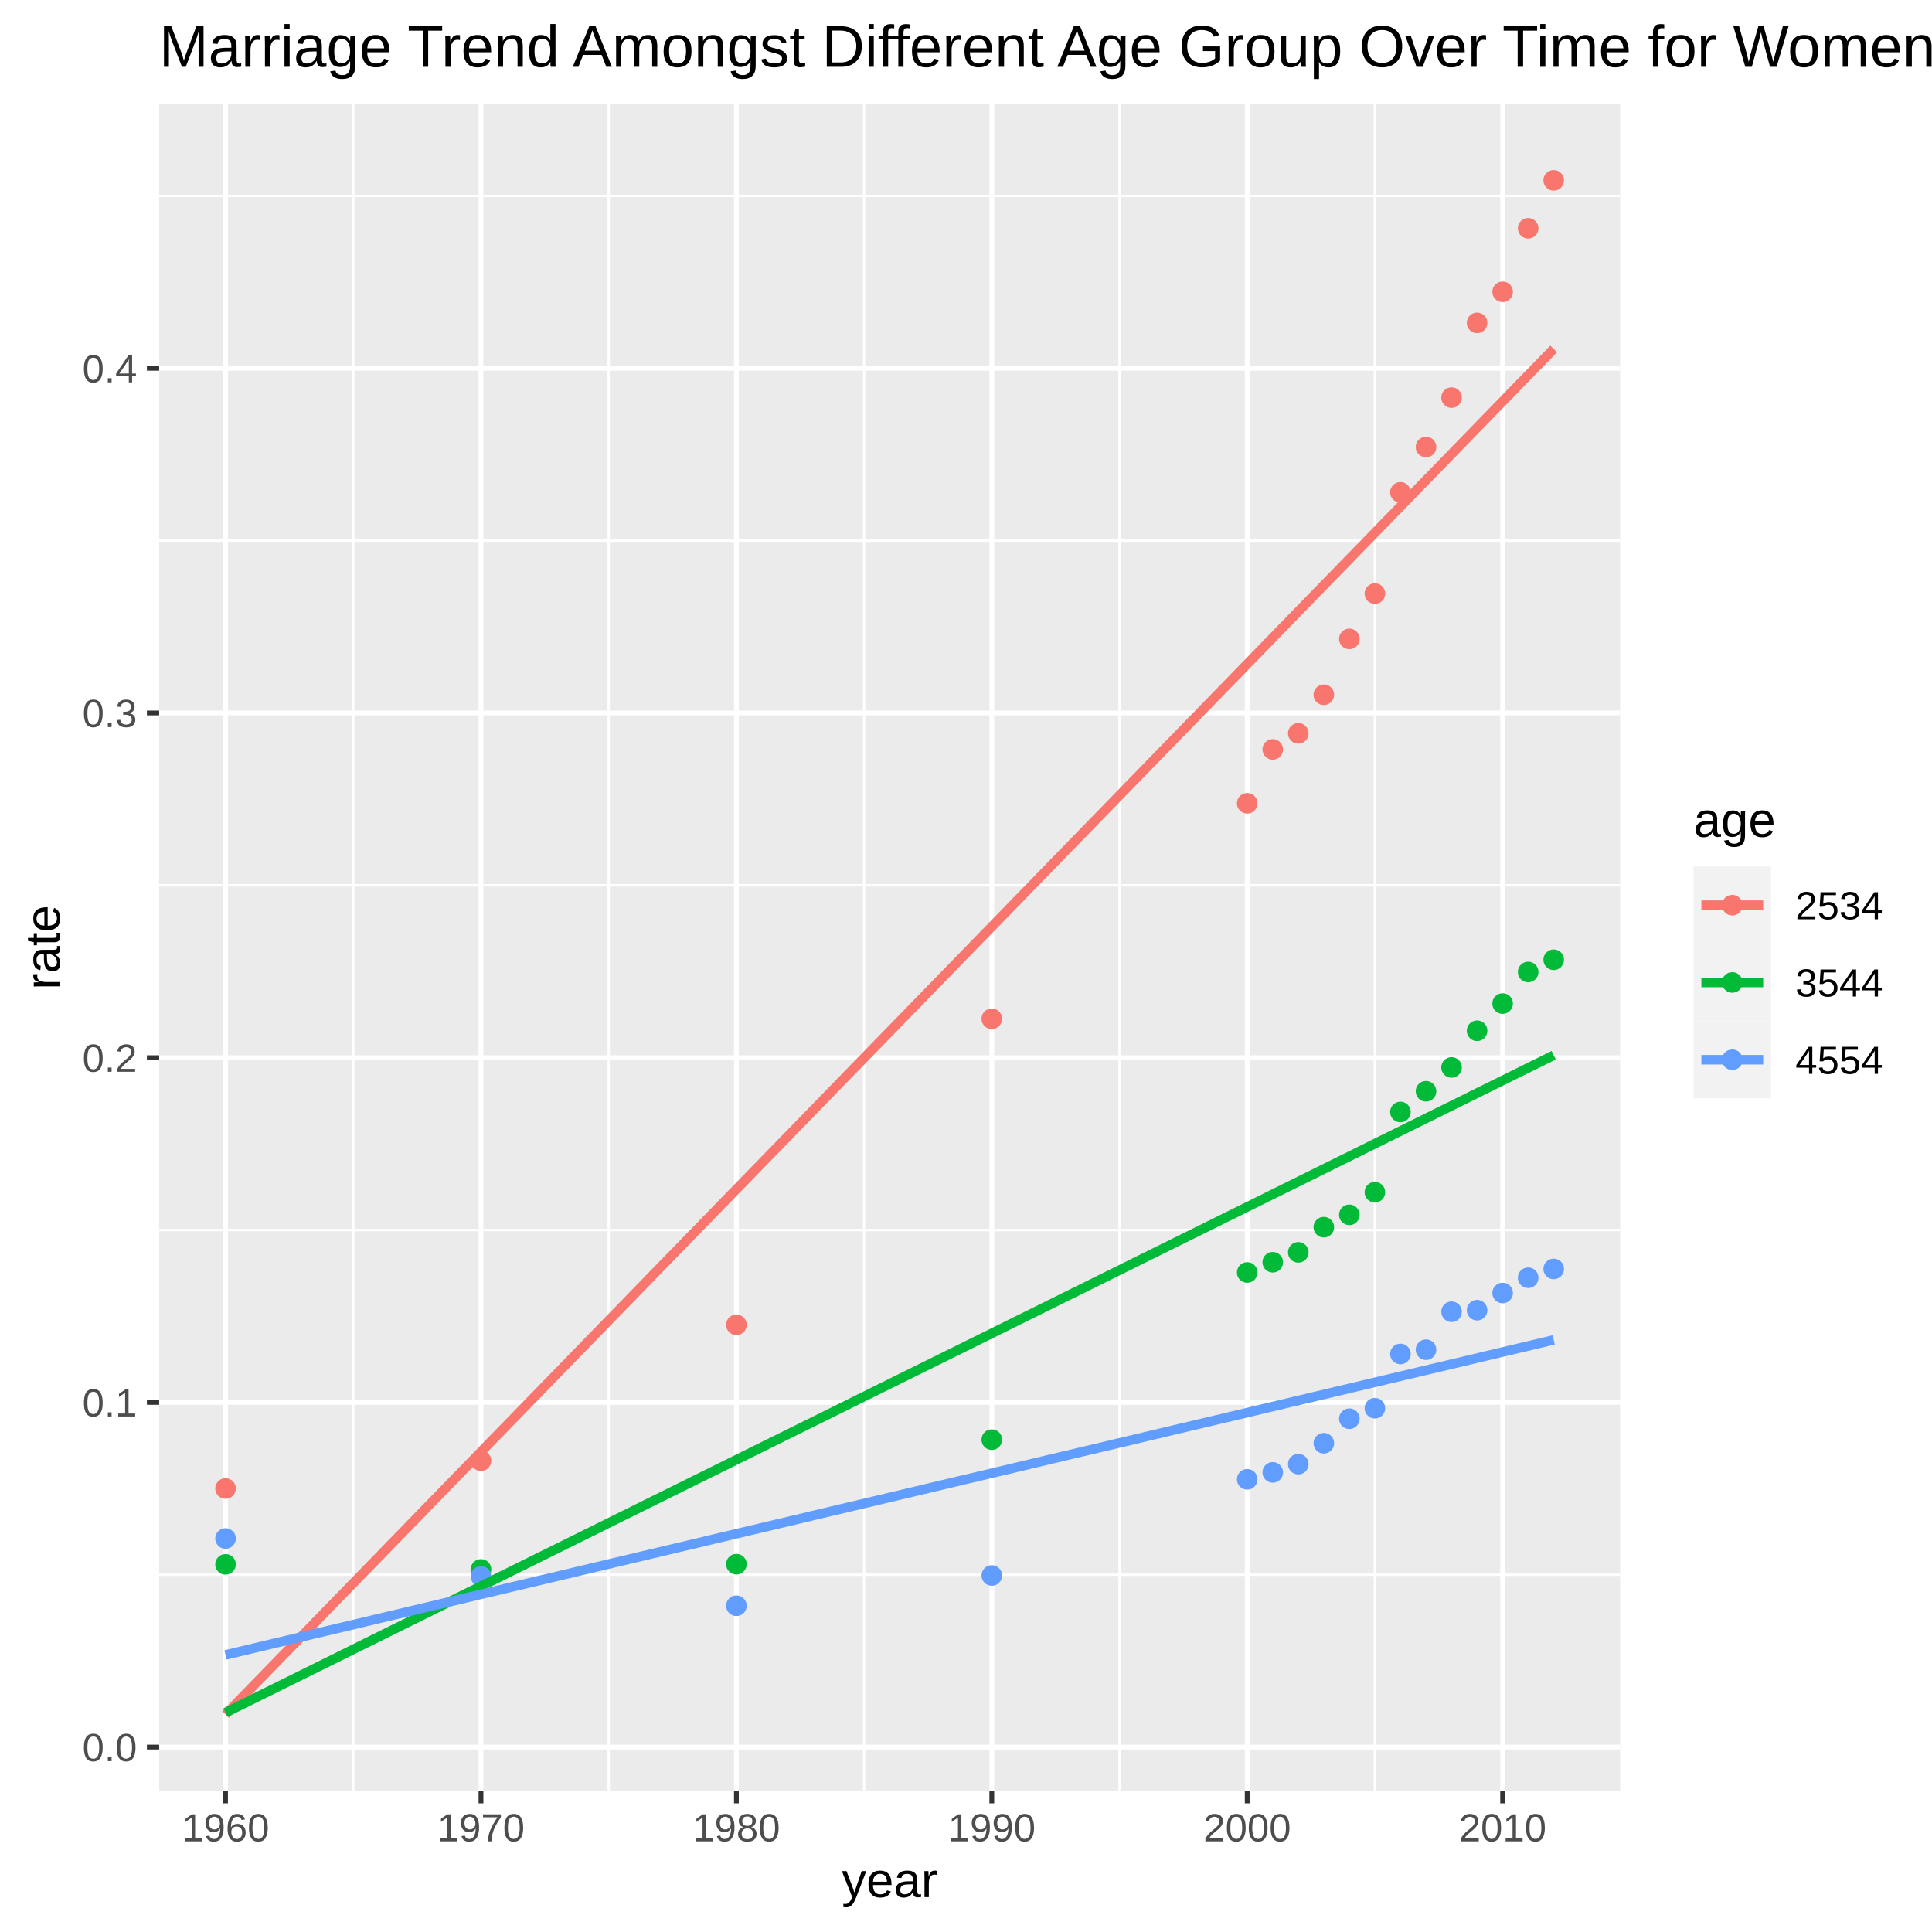
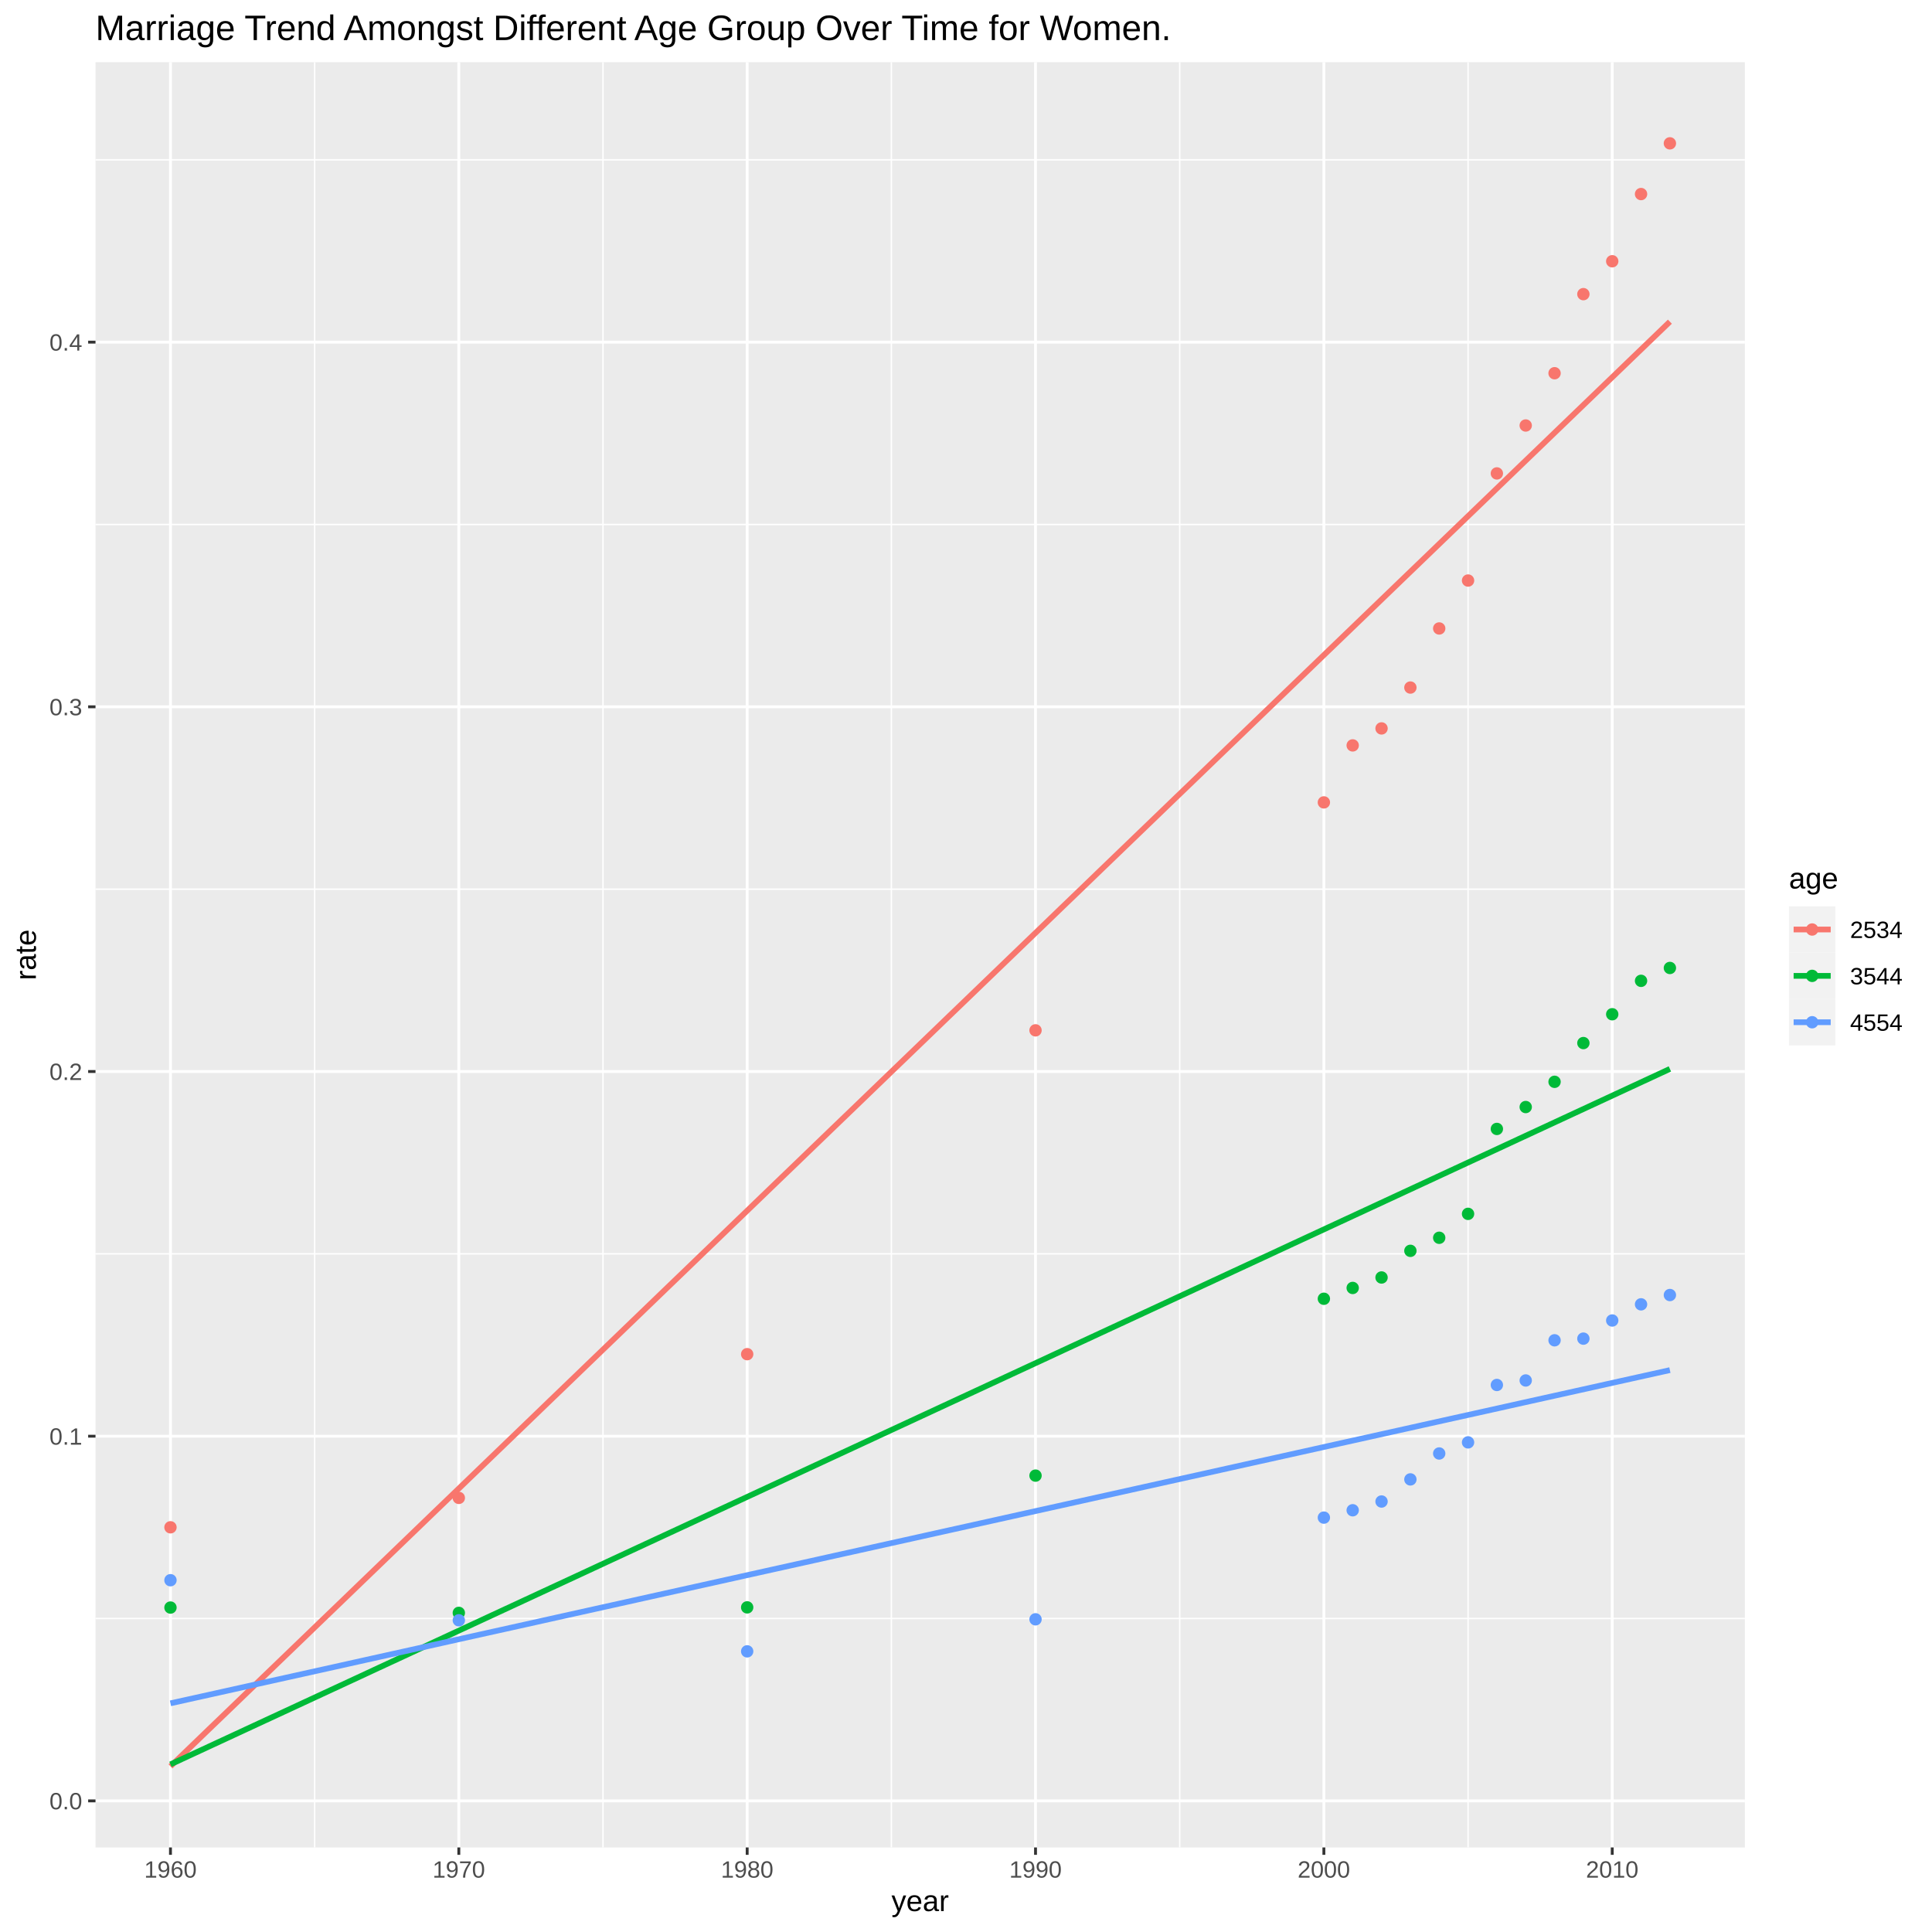
- <svg xmlns="http://www.w3.org/2000/svg" class="svglite" width="432.00pt" height="432.00pt" viewBox="0 0 432.00 432.00">
+ <svg xmlns="http://www.w3.org/2000/svg" class="svglite" width="720.00pt" height="720.00pt" viewBox="0 0 720.00 720.00">
  <defs>
    <style type="text/css">
    .svglite line, .svglite polyline, .svglite polygon, .svglite path, .svglite rect, .svglite circle {
      fill: none;
      stroke: #000000;
      stroke-linecap: round;
      stroke-linejoin: round;
      stroke-miterlimit: 10.00;
    }
  </style>
  </defs>
  <rect width="100%" height="100%" style="stroke: none; fill: #FFFFFF;" />
  <defs>
-     <clipPath id="cpMC4wMHw0MzIuMDB8MC4wMHw0MzIuMDA=">
-       <rect x="0.00" y="0.00" width="432.00" height="432.00" />
+     <clipPath id="cpMC4wMHw3MjAuMDB8MC4wMHw3MjAuMDA=">
+       <rect x="0.00" y="0.00" width="720.00" height="720.00" />
    </clipPath>
  </defs>
-   <g clip-path="url(#cpMC4wMHw0MzIuMDB8MC4wMHw0MzIuMDA=)">
-     <rect x="0" y="0.00" width="432.00" height="432.00" style="stroke-width: 1.07; stroke: #FFFFFF; fill: #FFFFFF;" />
+   <g clip-path="url(#cpMC4wMHw3MjAuMDB8MC4wMHw3MjAuMDA=)">
+     <rect x="0.00" y="0.00" width="720.00" height="720.00" style="stroke-width: 1.07; stroke: #FFFFFF; fill: #FFFFFF;" />
  </g>
  <defs>
-     <clipPath id="cpMzUuNTl8MzYyLjI2fDIzLjE4fDQwMC41MA==">
-       <rect x="35.59" y="23.18" width="326.67" height="377.33" />
+     <clipPath id="cpMzUuNTl8NjUwLjI2fDIzLjE4fDY4OC41MA==">
+       <rect x="35.59" y="23.18" width="614.67" height="665.33" />
    </clipPath>
  </defs>
-   <g clip-path="url(#cpMzUuNTl8MzYyLjI2fDIzLjE4fDQwMC41MA==)">
-     <rect x="35.59" y="23.18" width="326.67" height="377.33" style="stroke-width: 1.07; stroke: none; fill: #EBEBEB;" />
-     <polyline points="35.59,352.11 362.26,352.11 " style="stroke-width: 0.53; stroke: #FFFFFF; stroke-linecap: butt;" />
-     <polyline points="35.59,275.04 362.26,275.04 " style="stroke-width: 0.53; stroke: #FFFFFF; stroke-linecap: butt;" />
-     <polyline points="35.59,197.96 362.26,197.96 " style="stroke-width: 0.53; stroke: #FFFFFF; stroke-linecap: butt;" />
-     <polyline points="35.59,120.89 362.26,120.89 " style="stroke-width: 0.53; stroke: #FFFFFF; stroke-linecap: butt;" />
-     <polyline points="35.59,43.81 362.26,43.81 " style="stroke-width: 0.53; stroke: #FFFFFF; stroke-linecap: butt;" />
-     <polyline points="78.99,400.50 78.99,23.18 " style="stroke-width: 0.53; stroke: #FFFFFF; stroke-linecap: butt;" />
-     <polyline points="136.10,400.50 136.10,23.18 " style="stroke-width: 0.53; stroke: #FFFFFF; stroke-linecap: butt;" />
-     <polyline points="193.21,400.50 193.21,23.18 " style="stroke-width: 0.53; stroke: #FFFFFF; stroke-linecap: butt;" />
-     <polyline points="250.32,400.50 250.32,23.18 " style="stroke-width: 0.53; stroke: #FFFFFF; stroke-linecap: butt;" />
-     <polyline points="307.43,400.50 307.43,23.18 " style="stroke-width: 0.53; stroke: #FFFFFF; stroke-linecap: butt;" />
-     <polyline points="35.59,390.65 362.26,390.65 " style="stroke-width: 1.07; stroke: #FFFFFF; stroke-linecap: butt;" />
-     <polyline points="35.59,313.58 362.26,313.58 " style="stroke-width: 1.07; stroke: #FFFFFF; stroke-linecap: butt;" />
-     <polyline points="35.59,236.50 362.26,236.50 " style="stroke-width: 1.07; stroke: #FFFFFF; stroke-linecap: butt;" />
-     <polyline points="35.59,159.42 362.26,159.42 " style="stroke-width: 1.07; stroke: #FFFFFF; stroke-linecap: butt;" />
-     <polyline points="35.59,82.35 362.26,82.35 " style="stroke-width: 1.07; stroke: #FFFFFF; stroke-linecap: butt;" />
-     <polyline points="50.43,400.50 50.43,23.18 " style="stroke-width: 1.07; stroke: #FFFFFF; stroke-linecap: butt;" />
-     <polyline points="107.55,400.50 107.55,23.18 " style="stroke-width: 1.07; stroke: #FFFFFF; stroke-linecap: butt;" />
-     <polyline points="164.66,400.50 164.66,23.18 " style="stroke-width: 1.07; stroke: #FFFFFF; stroke-linecap: butt;" />
-     <polyline points="221.77,400.50 221.77,23.18 " style="stroke-width: 1.07; stroke: #FFFFFF; stroke-linecap: butt;" />
-     <polyline points="278.88,400.50 278.88,23.18 " style="stroke-width: 1.07; stroke: #FFFFFF; stroke-linecap: butt;" />
-     <polyline points="335.99,400.50 335.99,23.18 " style="stroke-width: 1.07; stroke: #FFFFFF; stroke-linecap: butt;" />
-     <circle cx="50.43" cy="332.83" r="1.95" style="stroke-width: 0.71; stroke: #F8766D; fill: #F8766D;" />
-     <circle cx="50.43" cy="349.79" r="1.95" style="stroke-width: 0.71; stroke: #00BA38; fill: #00BA38;" />
-     <circle cx="50.43" cy="344.01" r="1.95" style="stroke-width: 0.71; stroke: #619CFF; fill: #619CFF;" />
-     <circle cx="107.55" cy="326.62" r="1.95" style="stroke-width: 0.71; stroke: #F8766D; fill: #F8766D;" />
-     <circle cx="107.55" cy="350.92" r="1.95" style="stroke-width: 0.71; stroke: #00BA38; fill: #00BA38;" />
-     <circle cx="107.55" cy="352.49" r="1.95" style="stroke-width: 0.71; stroke: #619CFF; fill: #619CFF;" />
-     <circle cx="164.66" cy="296.24" r="1.95" style="stroke-width: 0.71; stroke: #F8766D; fill: #F8766D;" />
-     <circle cx="164.66" cy="349.75" r="1.95" style="stroke-width: 0.71; stroke: #00BA38; fill: #00BA38;" />
-     <circle cx="164.66" cy="359.05" r="1.95" style="stroke-width: 0.71; stroke: #619CFF; fill: #619CFF;" />
-     <circle cx="221.77" cy="227.80" r="1.95" style="stroke-width: 0.71; stroke: #F8766D; fill: #F8766D;" />
-     <circle cx="221.77" cy="321.91" r="1.95" style="stroke-width: 0.71; stroke: #00BA38; fill: #00BA38;" />
-     <circle cx="221.77" cy="352.28" r="1.95" style="stroke-width: 0.71; stroke: #619CFF; fill: #619CFF;" />
-     <circle cx="278.88" cy="179.62" r="1.95" style="stroke-width: 0.71; stroke: #F8766D; fill: #F8766D;" />
-     <circle cx="278.88" cy="284.53" r="1.95" style="stroke-width: 0.71; stroke: #00BA38; fill: #00BA38;" />
-     <circle cx="278.88" cy="330.78" r="1.95" style="stroke-width: 0.71; stroke: #619CFF; fill: #619CFF;" />
-     <circle cx="284.59" cy="167.57" r="1.95" style="stroke-width: 0.71; stroke: #F8766D; fill: #F8766D;" />
-     <circle cx="284.59" cy="282.24" r="1.95" style="stroke-width: 0.71; stroke: #00BA38; fill: #00BA38;" />
-     <circle cx="284.59" cy="329.23" r="1.95" style="stroke-width: 0.71; stroke: #619CFF; fill: #619CFF;" />
-     <circle cx="290.30" cy="163.98" r="1.95" style="stroke-width: 0.71; stroke: #F8766D; fill: #F8766D;" />
-     <circle cx="290.30" cy="280.03" r="1.95" style="stroke-width: 0.71; stroke: #00BA38; fill: #00BA38;" />
-     <circle cx="290.30" cy="327.38" r="1.95" style="stroke-width: 0.71; stroke: #619CFF; fill: #619CFF;" />
-     <circle cx="296.01" cy="155.35" r="1.95" style="stroke-width: 0.71; stroke: #F8766D; fill: #F8766D;" />
-     <circle cx="296.01" cy="274.40" r="1.95" style="stroke-width: 0.71; stroke: #00BA38; fill: #00BA38;" />
-     <circle cx="296.01" cy="322.71" r="1.95" style="stroke-width: 0.71; stroke: #619CFF; fill: #619CFF;" />
-     <circle cx="301.72" cy="142.86" r="1.95" style="stroke-width: 0.71; stroke: #F8766D; fill: #F8766D;" />
-     <circle cx="301.72" cy="271.64" r="1.95" style="stroke-width: 0.71; stroke: #00BA38; fill: #00BA38;" />
-     <circle cx="301.72" cy="317.23" r="1.95" style="stroke-width: 0.71; stroke: #619CFF; fill: #619CFF;" />
-     <circle cx="307.43" cy="132.73" r="1.95" style="stroke-width: 0.71; stroke: #F8766D; fill: #F8766D;" />
-     <circle cx="307.43" cy="266.58" r="1.95" style="stroke-width: 0.71; stroke: #00BA38; fill: #00BA38;" />
-     <circle cx="307.43" cy="314.88" r="1.95" style="stroke-width: 0.71; stroke: #619CFF; fill: #619CFF;" />
-     <circle cx="313.14" cy="110.09" r="1.95" style="stroke-width: 0.71; stroke: #F8766D; fill: #F8766D;" />
-     <circle cx="313.14" cy="248.64" r="1.95" style="stroke-width: 0.71; stroke: #00BA38; fill: #00BA38;" />
-     <circle cx="313.14" cy="302.75" r="1.95" style="stroke-width: 0.71; stroke: #619CFF; fill: #619CFF;" />
-     <circle cx="318.86" cy="99.96" r="1.95" style="stroke-width: 0.71; stroke: #F8766D; fill: #F8766D;" />
-     <circle cx="318.86" cy="244.01" r="1.95" style="stroke-width: 0.71; stroke: #00BA38; fill: #00BA38;" />
-     <circle cx="318.86" cy="301.80" r="1.95" style="stroke-width: 0.71; stroke: #619CFF; fill: #619CFF;" />
-     <circle cx="324.57" cy="88.91" r="1.95" style="stroke-width: 0.71; stroke: #F8766D; fill: #F8766D;" />
-     <circle cx="324.57" cy="238.68" r="1.95" style="stroke-width: 0.71; stroke: #00BA38; fill: #00BA38;" />
-     <circle cx="324.57" cy="293.31" r="1.95" style="stroke-width: 0.71; stroke: #619CFF; fill: #619CFF;" />
-     <circle cx="330.28" cy="72.20" r="1.95" style="stroke-width: 0.71; stroke: #F8766D; fill: #F8766D;" />
-     <circle cx="330.28" cy="230.48" r="1.95" style="stroke-width: 0.71; stroke: #00BA38; fill: #00BA38;" />
-     <circle cx="330.28" cy="292.96" r="1.95" style="stroke-width: 0.71; stroke: #619CFF; fill: #619CFF;" />
-     <circle cx="335.99" cy="65.25" r="1.95" style="stroke-width: 0.71; stroke: #F8766D; fill: #F8766D;" />
-     <circle cx="335.99" cy="224.40" r="1.95" style="stroke-width: 0.71; stroke: #00BA38; fill: #00BA38;" />
-     <circle cx="335.99" cy="289.12" r="1.95" style="stroke-width: 0.71; stroke: #619CFF; fill: #619CFF;" />
-     <circle cx="341.70" cy="51.05" r="1.95" style="stroke-width: 0.71; stroke: #F8766D; fill: #F8766D;" />
-     <circle cx="341.70" cy="217.34" r="1.95" style="stroke-width: 0.71; stroke: #00BA38; fill: #00BA38;" />
-     <circle cx="341.70" cy="285.71" r="1.95" style="stroke-width: 0.71; stroke: #619CFF; fill: #619CFF;" />
-     <circle cx="347.41" cy="40.33" r="1.95" style="stroke-width: 0.71; stroke: #F8766D; fill: #F8766D;" />
-     <circle cx="347.41" cy="214.61" r="1.95" style="stroke-width: 0.71; stroke: #00BA38; fill: #00BA38;" />
-     <circle cx="347.41" cy="283.74" r="1.95" style="stroke-width: 0.71; stroke: #619CFF; fill: #619CFF;" />
-     <polyline points="50.43,383.35 54.19,379.49 57.95,375.62 61.71,371.76 65.47,367.89 69.23,364.03 72.99,360.16 76.75,356.30 80.51,352.43 84.27,348.57 88.03,344.70 91.79,340.84 95.54,336.97 99.30,333.11 103.06,329.24 106.82,325.38 110.58,321.51 114.34,317.65 118.10,313.78 121.86,309.92 125.62,306.05 129.38,302.19 133.14,298.32 136.90,294.46 140.66,290.59 144.41,286.73 148.17,282.86 151.93,279.00 155.69,275.13 159.45,271.27 163.21,267.40 166.97,263.54 170.73,259.67 174.49,255.81 178.25,251.94 182.01,248.08 185.77,244.21 189.52,240.35 193.28,236.48 197.04,232.62 200.80,228.76 204.56,224.89 208.32,221.03 212.08,217.16 215.84,213.30 219.60,209.43 223.36,205.57 227.12,201.70 230.88,197.84 234.63,193.97 238.39,190.11 242.15,186.24 245.91,182.38 249.67,178.51 253.43,174.65 257.19,170.78 260.95,166.92 264.71,163.05 268.47,159.19 272.23,155.32 275.99,151.46 279.75,147.59 283.50,143.73 287.26,139.86 291.02,136.00 294.78,132.13 298.54,128.27 302.30,124.40 306.06,120.54 309.82,116.67 313.58,112.81 317.34,108.94 321.10,105.08 324.86,101.21 328.61,97.35 332.37,93.48 336.13,89.62 339.89,85.75 343.65,81.89 347.41,78.02 " style="stroke-width: 2.13; stroke: #F8766D; stroke-linecap: butt;" />
-     <polyline points="50.43,382.94 54.19,381.08 57.95,379.22 61.71,377.36 65.47,375.50 69.23,373.64 72.99,371.78 76.75,369.92 80.51,368.05 84.27,366.19 88.03,364.33 91.79,362.47 95.54,360.61 99.30,358.75 103.06,356.89 106.82,355.03 110.58,353.17 114.34,351.31 118.10,349.45 121.86,347.59 125.62,345.73 129.38,343.87 133.14,342.01 136.90,340.14 140.66,338.28 144.41,336.42 148.17,334.56 151.93,332.70 155.69,330.84 159.45,328.98 163.21,327.12 166.97,325.26 170.73,323.40 174.49,321.54 178.25,319.68 182.01,317.82 185.77,315.96 189.52,314.10 193.28,312.23 197.04,310.37 200.80,308.51 204.56,306.65 208.32,304.79 212.08,302.93 215.84,301.07 219.60,299.21 223.36,297.35 227.12,295.49 230.88,293.63 234.63,291.77 238.39,289.91 242.15,288.05 245.91,286.19 249.67,284.32 253.43,282.46 257.19,280.60 260.95,278.74 264.71,276.88 268.47,275.02 272.23,273.16 275.99,271.30 279.75,269.44 283.50,267.58 287.26,265.72 291.02,263.86 294.78,262.00 298.54,260.14 302.30,258.28 306.06,256.41 309.82,254.55 313.58,252.69 317.34,250.83 321.10,248.97 324.86,247.11 328.61,245.25 332.37,243.39 336.13,241.53 339.89,239.67 343.65,237.81 347.41,235.95 " style="stroke-width: 2.13; stroke: #00BA38; stroke-linecap: butt;" />
-     <polyline points="50.43,370.04 54.19,369.15 57.95,368.25 61.71,367.36 65.47,366.47 69.23,365.58 72.99,364.69 76.75,363.80 80.51,362.91 84.27,362.01 88.03,361.12 91.79,360.23 95.54,359.34 99.30,358.45 103.06,357.56 106.82,356.66 110.58,355.77 114.34,354.88 118.10,353.99 121.86,353.10 125.62,352.21 129.38,351.32 133.14,350.42 136.90,349.53 140.66,348.64 144.41,347.75 148.17,346.86 151.93,345.97 155.69,345.08 159.45,344.18 163.21,343.29 166.97,342.40 170.73,341.51 174.49,340.62 178.25,339.73 182.01,338.83 185.77,337.94 189.52,337.05 193.28,336.16 197.04,335.27 200.80,334.38 204.56,333.49 208.32,332.59 212.08,331.70 215.84,330.81 219.60,329.92 223.36,329.03 227.12,328.14 230.88,327.24 234.63,326.35 238.39,325.46 242.15,324.57 245.91,323.68 249.67,322.79 253.43,321.90 257.19,321.00 260.95,320.11 264.71,319.22 268.47,318.33 272.23,317.44 275.99,316.55 279.75,315.66 283.50,314.76 287.26,313.87 291.02,312.98 294.78,312.09 298.54,311.20 302.30,310.31 306.06,309.41 309.82,308.52 313.58,307.63 317.34,306.74 321.10,305.85 324.86,304.96 328.61,304.07 332.37,303.17 336.13,302.28 339.89,301.39 343.65,300.50 347.41,299.61 " style="stroke-width: 2.13; stroke: #619CFF; stroke-linecap: butt;" />
+   <g clip-path="url(#cpMzUuNTl8NjUwLjI2fDIzLjE4fDY4OC41MA==)">
+     <rect x="35.59" y="23.18" width="614.67" height="665.33" style="stroke-width: 1.07; stroke: none; fill: #EBEBEB;" />
+     <polyline points="35.59,603.18 650.26,603.18 " style="stroke-width: 0.53; stroke: #FFFFFF; stroke-linecap: butt;" />
+     <polyline points="35.59,467.27 650.26,467.27 " style="stroke-width: 0.53; stroke: #FFFFFF; stroke-linecap: butt;" />
+     <polyline points="35.59,331.37 650.26,331.37 " style="stroke-width: 0.53; stroke: #FFFFFF; stroke-linecap: butt;" />
+     <polyline points="35.59,195.46 650.26,195.46 " style="stroke-width: 0.53; stroke: #FFFFFF; stroke-linecap: butt;" />
+     <polyline points="35.59,59.56 650.26,59.56 " style="stroke-width: 0.53; stroke: #FFFFFF; stroke-linecap: butt;" />
+     <polyline points="117.26,688.50 117.26,23.18 " style="stroke-width: 0.53; stroke: #FFFFFF; stroke-linecap: butt;" />
+     <polyline points="224.72,688.50 224.72,23.18 " style="stroke-width: 0.53; stroke: #FFFFFF; stroke-linecap: butt;" />
+     <polyline points="332.18,688.50 332.18,23.18 " style="stroke-width: 0.53; stroke: #FFFFFF; stroke-linecap: butt;" />
+     <polyline points="439.64,688.50 439.64,23.18 " style="stroke-width: 0.53; stroke: #FFFFFF; stroke-linecap: butt;" />
+     <polyline points="547.10,688.50 547.10,23.18 " style="stroke-width: 0.53; stroke: #FFFFFF; stroke-linecap: butt;" />
+     <polyline points="35.59,671.13 650.26,671.13 " style="stroke-width: 1.07; stroke: #FFFFFF; stroke-linecap: butt;" />
+     <polyline points="35.59,535.23 650.26,535.23 " style="stroke-width: 1.07; stroke: #FFFFFF; stroke-linecap: butt;" />
+     <polyline points="35.59,399.32 650.26,399.32 " style="stroke-width: 1.07; stroke: #FFFFFF; stroke-linecap: butt;" />
+     <polyline points="35.59,263.41 650.26,263.41 " style="stroke-width: 1.07; stroke: #FFFFFF; stroke-linecap: butt;" />
+     <polyline points="35.59,127.51 650.26,127.51 " style="stroke-width: 1.07; stroke: #FFFFFF; stroke-linecap: butt;" />
+     <polyline points="63.53,688.50 63.53,23.18 " style="stroke-width: 1.07; stroke: #FFFFFF; stroke-linecap: butt;" />
+     <polyline points="170.99,688.50 170.99,23.18 " style="stroke-width: 1.07; stroke: #FFFFFF; stroke-linecap: butt;" />
+     <polyline points="278.45,688.50 278.45,23.18 " style="stroke-width: 1.07; stroke: #FFFFFF; stroke-linecap: butt;" />
+     <polyline points="385.91,688.50 385.91,23.18 " style="stroke-width: 1.07; stroke: #FFFFFF; stroke-linecap: butt;" />
+     <polyline points="493.37,688.50 493.37,23.18 " style="stroke-width: 1.07; stroke: #FFFFFF; stroke-linecap: butt;" />
+     <polyline points="600.83,688.50 600.83,23.18 " style="stroke-width: 1.07; stroke: #FFFFFF; stroke-linecap: butt;" />
+     <circle cx="63.53" cy="569.18" r="1.95" style="stroke-width: 0.71; stroke: #F8766D; fill: #F8766D;" />
+     <circle cx="63.53" cy="599.09" r="1.95" style="stroke-width: 0.71; stroke: #00BA38; fill: #00BA38;" />
+     <circle cx="63.53" cy="588.90" r="1.95" style="stroke-width: 0.71; stroke: #619CFF; fill: #619CFF;" />
+     <circle cx="170.99" cy="558.22" r="1.95" style="stroke-width: 0.71; stroke: #F8766D; fill: #F8766D;" />
+     <circle cx="170.99" cy="601.07" r="1.95" style="stroke-width: 0.71; stroke: #00BA38; fill: #00BA38;" />
+     <circle cx="170.99" cy="603.84" r="1.95" style="stroke-width: 0.71; stroke: #619CFF; fill: #619CFF;" />
+     <circle cx="278.45" cy="504.66" r="1.95" style="stroke-width: 0.71; stroke: #F8766D; fill: #F8766D;" />
+     <circle cx="278.45" cy="599.02" r="1.95" style="stroke-width: 0.71; stroke: #00BA38; fill: #00BA38;" />
+     <circle cx="278.45" cy="615.41" r="1.95" style="stroke-width: 0.71; stroke: #619CFF; fill: #619CFF;" />
+     <circle cx="385.91" cy="383.98" r="1.95" style="stroke-width: 0.71; stroke: #F8766D; fill: #F8766D;" />
+     <circle cx="385.91" cy="549.92" r="1.95" style="stroke-width: 0.71; stroke: #00BA38; fill: #00BA38;" />
+     <circle cx="385.91" cy="603.47" r="1.95" style="stroke-width: 0.71; stroke: #619CFF; fill: #619CFF;" />
+     <circle cx="493.37" cy="299.03" r="1.95" style="stroke-width: 0.71; stroke: #F8766D; fill: #F8766D;" />
+     <circle cx="493.37" cy="484.01" r="1.95" style="stroke-width: 0.71; stroke: #00BA38; fill: #00BA38;" />
+     <circle cx="493.37" cy="565.57" r="1.95" style="stroke-width: 0.71; stroke: #619CFF; fill: #619CFF;" />
+     <circle cx="504.11" cy="277.79" r="1.95" style="stroke-width: 0.71; stroke: #F8766D; fill: #F8766D;" />
+     <circle cx="504.11" cy="479.98" r="1.95" style="stroke-width: 0.71; stroke: #00BA38; fill: #00BA38;" />
+     <circle cx="504.11" cy="562.83" r="1.95" style="stroke-width: 0.71; stroke: #619CFF; fill: #619CFF;" />
+     <circle cx="514.86" cy="271.46" r="1.95" style="stroke-width: 0.71; stroke: #F8766D; fill: #F8766D;" />
+     <circle cx="514.86" cy="476.08" r="1.95" style="stroke-width: 0.71; stroke: #00BA38; fill: #00BA38;" />
+     <circle cx="514.86" cy="559.57" r="1.95" style="stroke-width: 0.71; stroke: #619CFF; fill: #619CFF;" />
+     <circle cx="525.61" cy="256.23" r="1.95" style="stroke-width: 0.71; stroke: #F8766D; fill: #F8766D;" />
+     <circle cx="525.61" cy="466.15" r="1.95" style="stroke-width: 0.71; stroke: #00BA38; fill: #00BA38;" />
+     <circle cx="525.61" cy="551.33" r="1.95" style="stroke-width: 0.71; stroke: #619CFF; fill: #619CFF;" />
+     <circle cx="536.35" cy="234.21" r="1.95" style="stroke-width: 0.71; stroke: #F8766D; fill: #F8766D;" />
+     <circle cx="536.35" cy="461.28" r="1.95" style="stroke-width: 0.71; stroke: #00BA38; fill: #00BA38;" />
+     <circle cx="536.35" cy="541.67" r="1.95" style="stroke-width: 0.71; stroke: #619CFF; fill: #619CFF;" />
+     <circle cx="547.10" cy="216.35" r="1.95" style="stroke-width: 0.71; stroke: #F8766D; fill: #F8766D;" />
+     <circle cx="547.10" cy="452.37" r="1.95" style="stroke-width: 0.71; stroke: #00BA38; fill: #00BA38;" />
+     <circle cx="547.10" cy="537.53" r="1.95" style="stroke-width: 0.71; stroke: #619CFF; fill: #619CFF;" />
+     <circle cx="557.84" cy="176.43" r="1.95" style="stroke-width: 0.71; stroke: #F8766D; fill: #F8766D;" />
+     <circle cx="557.84" cy="420.72" r="1.95" style="stroke-width: 0.71; stroke: #00BA38; fill: #00BA38;" />
+     <circle cx="557.84" cy="516.14" r="1.95" style="stroke-width: 0.71; stroke: #619CFF; fill: #619CFF;" />
+     <circle cx="568.59" cy="158.57" r="1.95" style="stroke-width: 0.71; stroke: #F8766D; fill: #F8766D;" />
+     <circle cx="568.59" cy="412.56" r="1.95" style="stroke-width: 0.71; stroke: #00BA38; fill: #00BA38;" />
+     <circle cx="568.59" cy="514.46" r="1.95" style="stroke-width: 0.71; stroke: #619CFF; fill: #619CFF;" />
+     <circle cx="579.34" cy="139.09" r="1.95" style="stroke-width: 0.71; stroke: #F8766D; fill: #F8766D;" />
+     <circle cx="579.34" cy="403.16" r="1.95" style="stroke-width: 0.71; stroke: #00BA38; fill: #00BA38;" />
+     <circle cx="579.34" cy="499.49" r="1.95" style="stroke-width: 0.71; stroke: #619CFF; fill: #619CFF;" />
+     <circle cx="590.08" cy="109.62" r="1.95" style="stroke-width: 0.71; stroke: #F8766D; fill: #F8766D;" />
+     <circle cx="590.08" cy="388.72" r="1.95" style="stroke-width: 0.71; stroke: #00BA38; fill: #00BA38;" />
+     <circle cx="590.08" cy="498.87" r="1.95" style="stroke-width: 0.71; stroke: #619CFF; fill: #619CFF;" />
+     <circle cx="600.83" cy="97.36" r="1.95" style="stroke-width: 0.71; stroke: #F8766D; fill: #F8766D;" />
+     <circle cx="600.83" cy="377.98" r="1.95" style="stroke-width: 0.71; stroke: #00BA38; fill: #00BA38;" />
+     <circle cx="600.83" cy="492.11" r="1.95" style="stroke-width: 0.71; stroke: #619CFF; fill: #619CFF;" />
+     <circle cx="611.57" cy="72.32" r="1.95" style="stroke-width: 0.71; stroke: #F8766D; fill: #F8766D;" />
+     <circle cx="611.57" cy="365.53" r="1.95" style="stroke-width: 0.71; stroke: #00BA38; fill: #00BA38;" />
+     <circle cx="611.57" cy="486.09" r="1.95" style="stroke-width: 0.71; stroke: #619CFF; fill: #619CFF;" />
+     <circle cx="622.32" cy="53.42" r="1.95" style="stroke-width: 0.71; stroke: #F8766D; fill: #F8766D;" />
+     <circle cx="622.32" cy="360.73" r="1.95" style="stroke-width: 0.71; stroke: #00BA38; fill: #00BA38;" />
+     <circle cx="622.32" cy="482.62" r="1.95" style="stroke-width: 0.71; stroke: #619CFF; fill: #619CFF;" />
+     <polyline points="63.53,658.26 70.60,651.45 77.67,644.63 84.75,637.82 91.82,631.00 98.89,624.19 105.97,617.37 113.04,610.56 120.11,603.74 127.19,596.93 134.26,590.11 141.33,583.30 148.41,576.48 155.48,569.67 162.55,562.85 169.63,556.04 176.70,549.22 183.77,542.41 190.85,535.59 197.92,528.78 204.99,521.96 212.07,515.15 219.14,508.33 226.21,501.52 233.29,494.70 240.36,487.89 247.43,481.07 254.51,474.26 261.58,467.44 268.65,460.63 275.73,453.81 282.80,447.00 289.87,440.18 296.95,433.37 304.02,426.55 311.09,419.74 318.17,412.93 325.24,406.11 332.31,399.30 339.39,392.48 346.46,385.67 353.53,378.85 360.61,372.04 367.68,365.22 374.75,358.41 381.83,351.59 388.90,344.78 395.97,337.96 403.05,331.15 410.12,324.33 417.19,317.52 424.27,310.70 431.34,303.89 438.41,297.07 445.49,290.26 452.56,283.44 459.63,276.63 466.71,269.81 473.78,263.00 480.85,256.18 487.93,249.37 495.00,242.55 502.07,235.74 509.15,228.92 516.22,222.11 523.29,215.29 530.37,208.48 537.44,201.66 544.51,194.85 551.59,188.03 558.66,181.22 565.73,174.40 572.81,167.59 579.88,160.77 586.95,153.96 594.03,147.14 601.10,140.33 608.17,133.51 615.25,126.70 622.32,119.88 " style="stroke-width: 2.13; stroke: #F8766D; stroke-linecap: butt;" />
+     <polyline points="63.53,657.53 70.60,654.25 77.67,650.97 84.75,647.69 91.82,644.41 98.89,641.13 105.97,637.85 113.04,634.57 120.11,631.29 127.19,628.01 134.26,624.73 141.33,621.44 148.41,618.16 155.48,614.88 162.55,611.60 169.63,608.32 176.70,605.04 183.77,601.76 190.85,598.48 197.92,595.20 204.99,591.92 212.07,588.64 219.14,585.36 226.21,582.07 233.29,578.79 240.36,575.51 247.43,572.23 254.51,568.95 261.58,565.67 268.65,562.39 275.73,559.11 282.80,555.83 289.87,552.55 296.95,549.27 304.02,545.99 311.09,542.70 318.17,539.42 325.24,536.14 332.31,532.86 339.39,529.58 346.46,526.30 353.53,523.02 360.61,519.74 367.68,516.46 374.75,513.18 381.83,509.90 388.90,506.62 395.97,503.33 403.05,500.05 410.12,496.77 417.19,493.49 424.27,490.21 431.34,486.93 438.41,483.65 445.49,480.37 452.56,477.09 459.63,473.81 466.71,470.53 473.78,467.25 480.85,463.96 487.93,460.68 495.00,457.40 502.07,454.12 509.15,450.84 516.22,447.56 523.29,444.28 530.37,441.00 537.44,437.72 544.51,434.44 551.59,431.16 558.66,427.88 565.73,424.59 572.81,421.31 579.88,418.03 586.95,414.75 594.03,411.47 601.10,408.19 608.17,404.91 615.25,401.63 622.32,398.35 " style="stroke-width: 2.13; stroke: #00BA38; stroke-linecap: butt;" />
+     <polyline points="63.53,634.78 70.60,633.21 77.67,631.64 84.75,630.07 91.82,628.50 98.89,626.92 105.97,625.35 113.04,623.78 120.11,622.21 127.19,620.64 134.26,619.06 141.33,617.49 148.41,615.92 155.48,614.35 162.55,612.78 169.63,611.20 176.70,609.63 183.77,608.06 190.85,606.49 197.92,604.92 204.99,603.34 212.07,601.77 219.14,600.20 226.21,598.63 233.29,597.06 240.36,595.48 247.43,593.91 254.51,592.34 261.58,590.77 268.65,589.20 275.73,587.62 282.80,586.05 289.87,584.48 296.95,582.91 304.02,581.34 311.09,579.76 318.17,578.19 325.24,576.62 332.31,575.05 339.39,573.48 346.46,571.90 353.53,570.33 360.61,568.76 367.68,567.19 374.75,565.62 381.83,564.04 388.90,562.47 395.97,560.90 403.05,559.33 410.12,557.76 417.19,556.19 424.27,554.61 431.34,553.04 438.41,551.47 445.49,549.90 452.56,548.33 459.63,546.75 466.71,545.18 473.78,543.61 480.85,542.04 487.93,540.47 495.00,538.89 502.07,537.32 509.15,535.75 516.22,534.18 523.29,532.61 530.37,531.03 537.44,529.46 544.51,527.89 551.59,526.32 558.66,524.75 565.73,523.17 572.81,521.60 579.88,520.03 586.95,518.46 594.03,516.89 601.10,515.31 608.17,513.74 615.25,512.17 622.32,510.60 " style="stroke-width: 2.13; stroke: #619CFF; stroke-linecap: butt;" />
  </g>
-   <g clip-path="url(#cpMC4wMHw0MzIuMDB8MC4wMHw0MzIuMDA=)">
-     <text x="30.65" y="393.80" text-anchor="end" style="font-size: 8.80px; fill: #4D4D4D; font-family: Arial;" textLength="12.24px" lengthAdjust="spacingAndGlyphs">0.0</text>
-     <text x="30.65" y="316.73" text-anchor="end" style="font-size: 8.80px; fill: #4D4D4D; font-family: Arial;" textLength="12.24px" lengthAdjust="spacingAndGlyphs">0.1</text>
-     <text x="30.65" y="239.65" text-anchor="end" style="font-size: 8.80px; fill: #4D4D4D; font-family: Arial;" textLength="12.24px" lengthAdjust="spacingAndGlyphs">0.2</text>
-     <text x="30.65" y="162.57" text-anchor="end" style="font-size: 8.80px; fill: #4D4D4D; font-family: Arial;" textLength="12.24px" lengthAdjust="spacingAndGlyphs">0.3</text>
-     <text x="30.65" y="85.50" text-anchor="end" style="font-size: 8.80px; fill: #4D4D4D; font-family: Arial;" textLength="12.24px" lengthAdjust="spacingAndGlyphs">0.4</text>
-     <polyline points="32.85,390.65 35.59,390.65 " style="stroke-width: 1.07; stroke: #333333; stroke-linecap: butt;" />
-     <polyline points="32.85,313.58 35.59,313.58 " style="stroke-width: 1.07; stroke: #333333; stroke-linecap: butt;" />
-     <polyline points="32.85,236.50 35.59,236.50 " style="stroke-width: 1.07; stroke: #333333; stroke-linecap: butt;" />
-     <polyline points="32.85,159.42 35.59,159.42 " style="stroke-width: 1.07; stroke: #333333; stroke-linecap: butt;" />
-     <polyline points="32.85,82.35 35.59,82.35 " style="stroke-width: 1.07; stroke: #333333; stroke-linecap: butt;" />
-     <polyline points="50.43,403.24 50.43,400.50 " style="stroke-width: 1.07; stroke: #333333; stroke-linecap: butt;" />
-     <polyline points="107.55,403.24 107.55,400.50 " style="stroke-width: 1.07; stroke: #333333; stroke-linecap: butt;" />
-     <polyline points="164.66,403.24 164.66,400.50 " style="stroke-width: 1.07; stroke: #333333; stroke-linecap: butt;" />
-     <polyline points="221.77,403.24 221.77,400.50 " style="stroke-width: 1.07; stroke: #333333; stroke-linecap: butt;" />
-     <polyline points="278.88,403.24 278.88,400.50 " style="stroke-width: 1.07; stroke: #333333; stroke-linecap: butt;" />
-     <polyline points="335.99,403.24 335.99,400.50 " style="stroke-width: 1.07; stroke: #333333; stroke-linecap: butt;" />
-     <text x="50.43" y="411.74" text-anchor="middle" style="font-size: 8.80px; fill: #4D4D4D; font-family: Arial;" textLength="19.58px" lengthAdjust="spacingAndGlyphs">1960</text>
-     <text x="107.55" y="411.74" text-anchor="middle" style="font-size: 8.80px; fill: #4D4D4D; font-family: Arial;" textLength="19.58px" lengthAdjust="spacingAndGlyphs">1970</text>
-     <text x="164.66" y="411.74" text-anchor="middle" style="font-size: 8.80px; fill: #4D4D4D; font-family: Arial;" textLength="19.58px" lengthAdjust="spacingAndGlyphs">1980</text>
-     <text x="221.77" y="411.74" text-anchor="middle" style="font-size: 8.80px; fill: #4D4D4D; font-family: Arial;" textLength="19.58px" lengthAdjust="spacingAndGlyphs">1990</text>
-     <text x="278.88" y="411.74" text-anchor="middle" style="font-size: 8.80px; fill: #4D4D4D; font-family: Arial;" textLength="19.58px" lengthAdjust="spacingAndGlyphs">2000</text>
-     <text x="335.99" y="411.74" text-anchor="middle" style="font-size: 8.80px; fill: #4D4D4D; font-family: Arial;" textLength="19.58px" lengthAdjust="spacingAndGlyphs">2010</text>
-     <text x="198.92" y="424.20" text-anchor="middle" style="font-size: 11.00px; font-family: Arial;" textLength="21.41px" lengthAdjust="spacingAndGlyphs">year</text>
-     <text transform="translate(13.36,211.84) rotate(-90)" text-anchor="middle" style="font-size: 11.00px; font-family: Arial;" textLength="18.96px" lengthAdjust="spacingAndGlyphs">rate</text>
-     <rect x="373.22" y="172.60" width="53.30" height="78.47" style="stroke-width: 1.07; stroke: none; fill: #FFFFFF;" />
-     <text x="378.70" y="187.12" style="font-size: 11.00px; font-family: Arial;" textLength="18.36px" lengthAdjust="spacingAndGlyphs">age</text>
-     <rect x="378.70" y="193.76" width="17.28" height="17.28" style="stroke-width: 1.07; stroke: none; fill: #F2F2F2;" />
-     <circle cx="387.34" cy="202.40" r="1.95" style="stroke-width: 0.71; stroke: #F8766D; fill: #F8766D;" />
-     <line x1="380.43" y1="202.40" x2="394.25" y2="202.40" style="stroke-width: 2.13; stroke: #F8766D; stroke-linecap: butt;" />
-     <rect x="378.70" y="211.04" width="17.28" height="17.28" style="stroke-width: 1.07; stroke: none; fill: #F2F2F2;" />
-     <circle cx="387.34" cy="219.68" r="1.95" style="stroke-width: 0.71; stroke: #00BA38; fill: #00BA38;" />
-     <line x1="380.43" y1="219.68" x2="394.25" y2="219.68" style="stroke-width: 2.13; stroke: #00BA38; stroke-linecap: butt;" />
-     <rect x="378.70" y="228.32" width="17.28" height="17.28" style="stroke-width: 1.07; stroke: none; fill: #F2F2F2;" />
-     <circle cx="387.34" cy="236.96" r="1.95" style="stroke-width: 0.71; stroke: #619CFF; fill: #619CFF;" />
-     <line x1="380.43" y1="236.96" x2="394.25" y2="236.96" style="stroke-width: 2.13; stroke: #619CFF; stroke-linecap: butt;" />
-     <text x="401.46" y="205.55" style="font-size: 8.80px; font-family: Arial;" textLength="19.58px" lengthAdjust="spacingAndGlyphs">2534</text>
-     <text x="401.46" y="222.83" style="font-size: 8.80px; font-family: Arial;" textLength="19.58px" lengthAdjust="spacingAndGlyphs">3544</text>
-     <text x="401.46" y="240.11" style="font-size: 8.80px; font-family: Arial;" textLength="19.58px" lengthAdjust="spacingAndGlyphs">4554</text>
+   <g clip-path="url(#cpMC4wMHw3MjAuMDB8MC4wMHw3MjAuMDA=)">
+     <text x="30.65" y="674.28" text-anchor="end" style="font-size: 8.80px; fill: #4D4D4D; font-family: Arial;" textLength="12.24px" lengthAdjust="spacingAndGlyphs">0.0</text>
+     <text x="30.65" y="538.38" text-anchor="end" style="font-size: 8.80px; fill: #4D4D4D; font-family: Arial;" textLength="12.24px" lengthAdjust="spacingAndGlyphs">0.1</text>
+     <text x="30.65" y="402.47" text-anchor="end" style="font-size: 8.80px; fill: #4D4D4D; font-family: Arial;" textLength="12.24px" lengthAdjust="spacingAndGlyphs">0.2</text>
+     <text x="30.65" y="266.56" text-anchor="end" style="font-size: 8.80px; fill: #4D4D4D; font-family: Arial;" textLength="12.24px" lengthAdjust="spacingAndGlyphs">0.3</text>
+     <text x="30.65" y="130.66" text-anchor="end" style="font-size: 8.80px; fill: #4D4D4D; font-family: Arial;" textLength="12.24px" lengthAdjust="spacingAndGlyphs">0.4</text>
+     <polyline points="32.85,671.13 35.59,671.13 " style="stroke-width: 1.07; stroke: #333333; stroke-linecap: butt;" />
+     <polyline points="32.85,535.23 35.59,535.23 " style="stroke-width: 1.07; stroke: #333333; stroke-linecap: butt;" />
+     <polyline points="32.85,399.32 35.59,399.32 " style="stroke-width: 1.07; stroke: #333333; stroke-linecap: butt;" />
+     <polyline points="32.85,263.41 35.59,263.41 " style="stroke-width: 1.07; stroke: #333333; stroke-linecap: butt;" />
+     <polyline points="32.85,127.51 35.59,127.51 " style="stroke-width: 1.07; stroke: #333333; stroke-linecap: butt;" />
+     <polyline points="63.53,691.24 63.53,688.50 " style="stroke-width: 1.07; stroke: #333333; stroke-linecap: butt;" />
+     <polyline points="170.99,691.24 170.99,688.50 " style="stroke-width: 1.07; stroke: #333333; stroke-linecap: butt;" />
+     <polyline points="278.45,691.24 278.45,688.50 " style="stroke-width: 1.07; stroke: #333333; stroke-linecap: butt;" />
+     <polyline points="385.91,691.24 385.91,688.50 " style="stroke-width: 1.07; stroke: #333333; stroke-linecap: butt;" />
+     <polyline points="493.37,691.24 493.37,688.50 " style="stroke-width: 1.07; stroke: #333333; stroke-linecap: butt;" />
+     <polyline points="600.83,691.24 600.83,688.50 " style="stroke-width: 1.07; stroke: #333333; stroke-linecap: butt;" />
+     <text x="63.53" y="699.74" text-anchor="middle" style="font-size: 8.80px; fill: #4D4D4D; font-family: Arial;" textLength="19.58px" lengthAdjust="spacingAndGlyphs">1960</text>
+     <text x="170.99" y="699.74" text-anchor="middle" style="font-size: 8.80px; fill: #4D4D4D; font-family: Arial;" textLength="19.58px" lengthAdjust="spacingAndGlyphs">1970</text>
+     <text x="278.45" y="699.74" text-anchor="middle" style="font-size: 8.80px; fill: #4D4D4D; font-family: Arial;" textLength="19.58px" lengthAdjust="spacingAndGlyphs">1980</text>
+     <text x="385.91" y="699.74" text-anchor="middle" style="font-size: 8.80px; fill: #4D4D4D; font-family: Arial;" textLength="19.58px" lengthAdjust="spacingAndGlyphs">1990</text>
+     <text x="493.37" y="699.74" text-anchor="middle" style="font-size: 8.80px; fill: #4D4D4D; font-family: Arial;" textLength="19.58px" lengthAdjust="spacingAndGlyphs">2000</text>
+     <text x="600.83" y="699.74" text-anchor="middle" style="font-size: 8.80px; fill: #4D4D4D; font-family: Arial;" textLength="19.58px" lengthAdjust="spacingAndGlyphs">2010</text>
+     <text x="342.92" y="712.20" text-anchor="middle" style="font-size: 11.00px; font-family: Arial;" textLength="21.41px" lengthAdjust="spacingAndGlyphs">year</text>
+     <text transform="translate(13.36,355.84) rotate(-90)" text-anchor="middle" style="font-size: 11.00px; font-family: Arial;" textLength="18.96px" lengthAdjust="spacingAndGlyphs">rate</text>
+     <rect x="661.22" y="316.60" width="53.30" height="78.47" style="stroke-width: 1.07; stroke: none; fill: #FFFFFF;" />
+     <text x="666.70" y="331.12" style="font-size: 11.00px; font-family: Arial;" textLength="18.36px" lengthAdjust="spacingAndGlyphs">age</text>
+     <rect x="666.70" y="337.76" width="17.28" height="17.28" style="stroke-width: 1.07; stroke: none; fill: #F2F2F2;" />
+     <circle cx="675.34" cy="346.40" r="1.95" style="stroke-width: 0.71; stroke: #F8766D; fill: #F8766D;" />
+     <line x1="668.43" y1="346.40" x2="682.25" y2="346.40" style="stroke-width: 2.13; stroke: #F8766D; stroke-linecap: butt;" />
+     <rect x="666.70" y="355.04" width="17.28" height="17.28" style="stroke-width: 1.07; stroke: none; fill: #F2F2F2;" />
+     <circle cx="675.34" cy="363.68" r="1.95" style="stroke-width: 0.71; stroke: #00BA38; fill: #00BA38;" />
+     <line x1="668.43" y1="363.68" x2="682.25" y2="363.68" style="stroke-width: 2.13; stroke: #00BA38; stroke-linecap: butt;" />
+     <rect x="666.70" y="372.32" width="17.28" height="17.28" style="stroke-width: 1.07; stroke: none; fill: #F2F2F2;" />
+     <circle cx="675.34" cy="380.96" r="1.95" style="stroke-width: 0.71; stroke: #619CFF; fill: #619CFF;" />
+     <line x1="668.43" y1="380.96" x2="682.25" y2="380.96" style="stroke-width: 2.13; stroke: #619CFF; stroke-linecap: butt;" />
+     <text x="689.46" y="349.55" style="font-size: 8.80px; font-family: Arial;" textLength="19.58px" lengthAdjust="spacingAndGlyphs">2534</text>
+     <text x="689.46" y="366.83" style="font-size: 8.80px; font-family: Arial;" textLength="19.58px" lengthAdjust="spacingAndGlyphs">3544</text>
+     <text x="689.46" y="384.11" style="font-size: 8.80px; font-family: Arial;" textLength="19.58px" lengthAdjust="spacingAndGlyphs">4554</text>
    <text x="35.59" y="14.93" style="font-size: 13.20px; font-family: Arial;" textLength="400.55px" lengthAdjust="spacingAndGlyphs">Marriage Trend Amongst Different Age Group Over Time for Women.</text>
  </g>
</svg>
